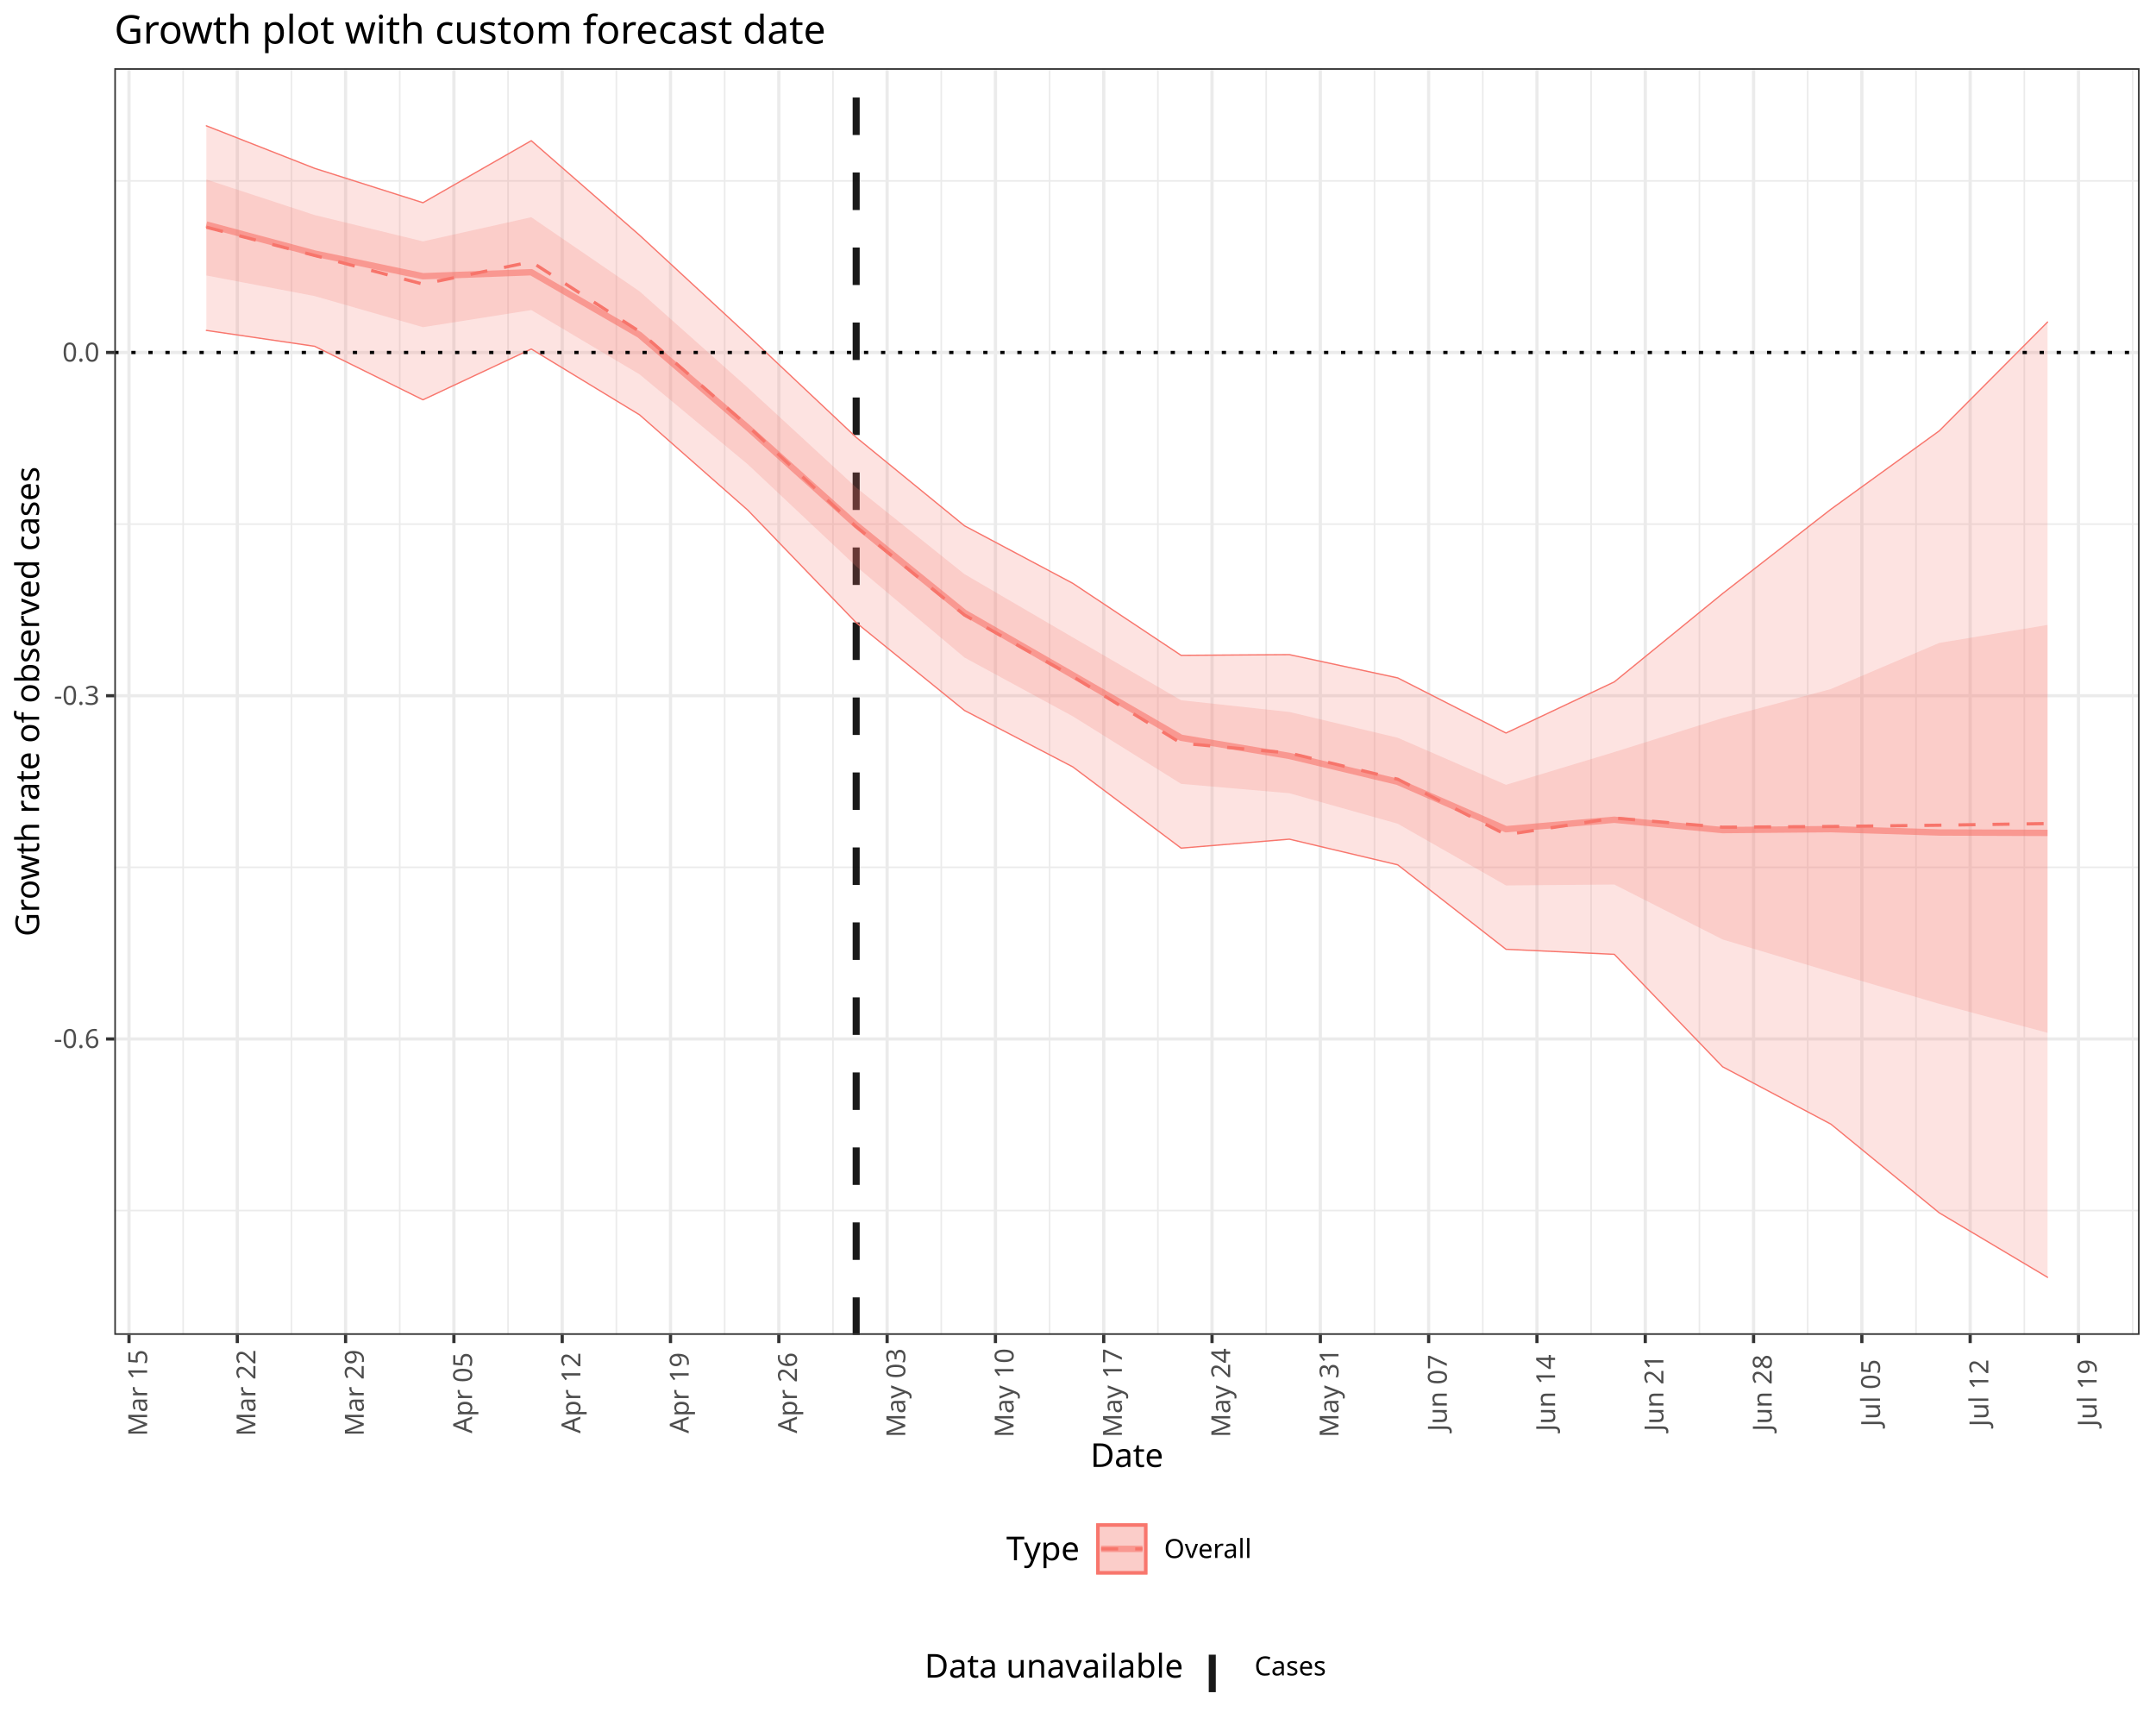
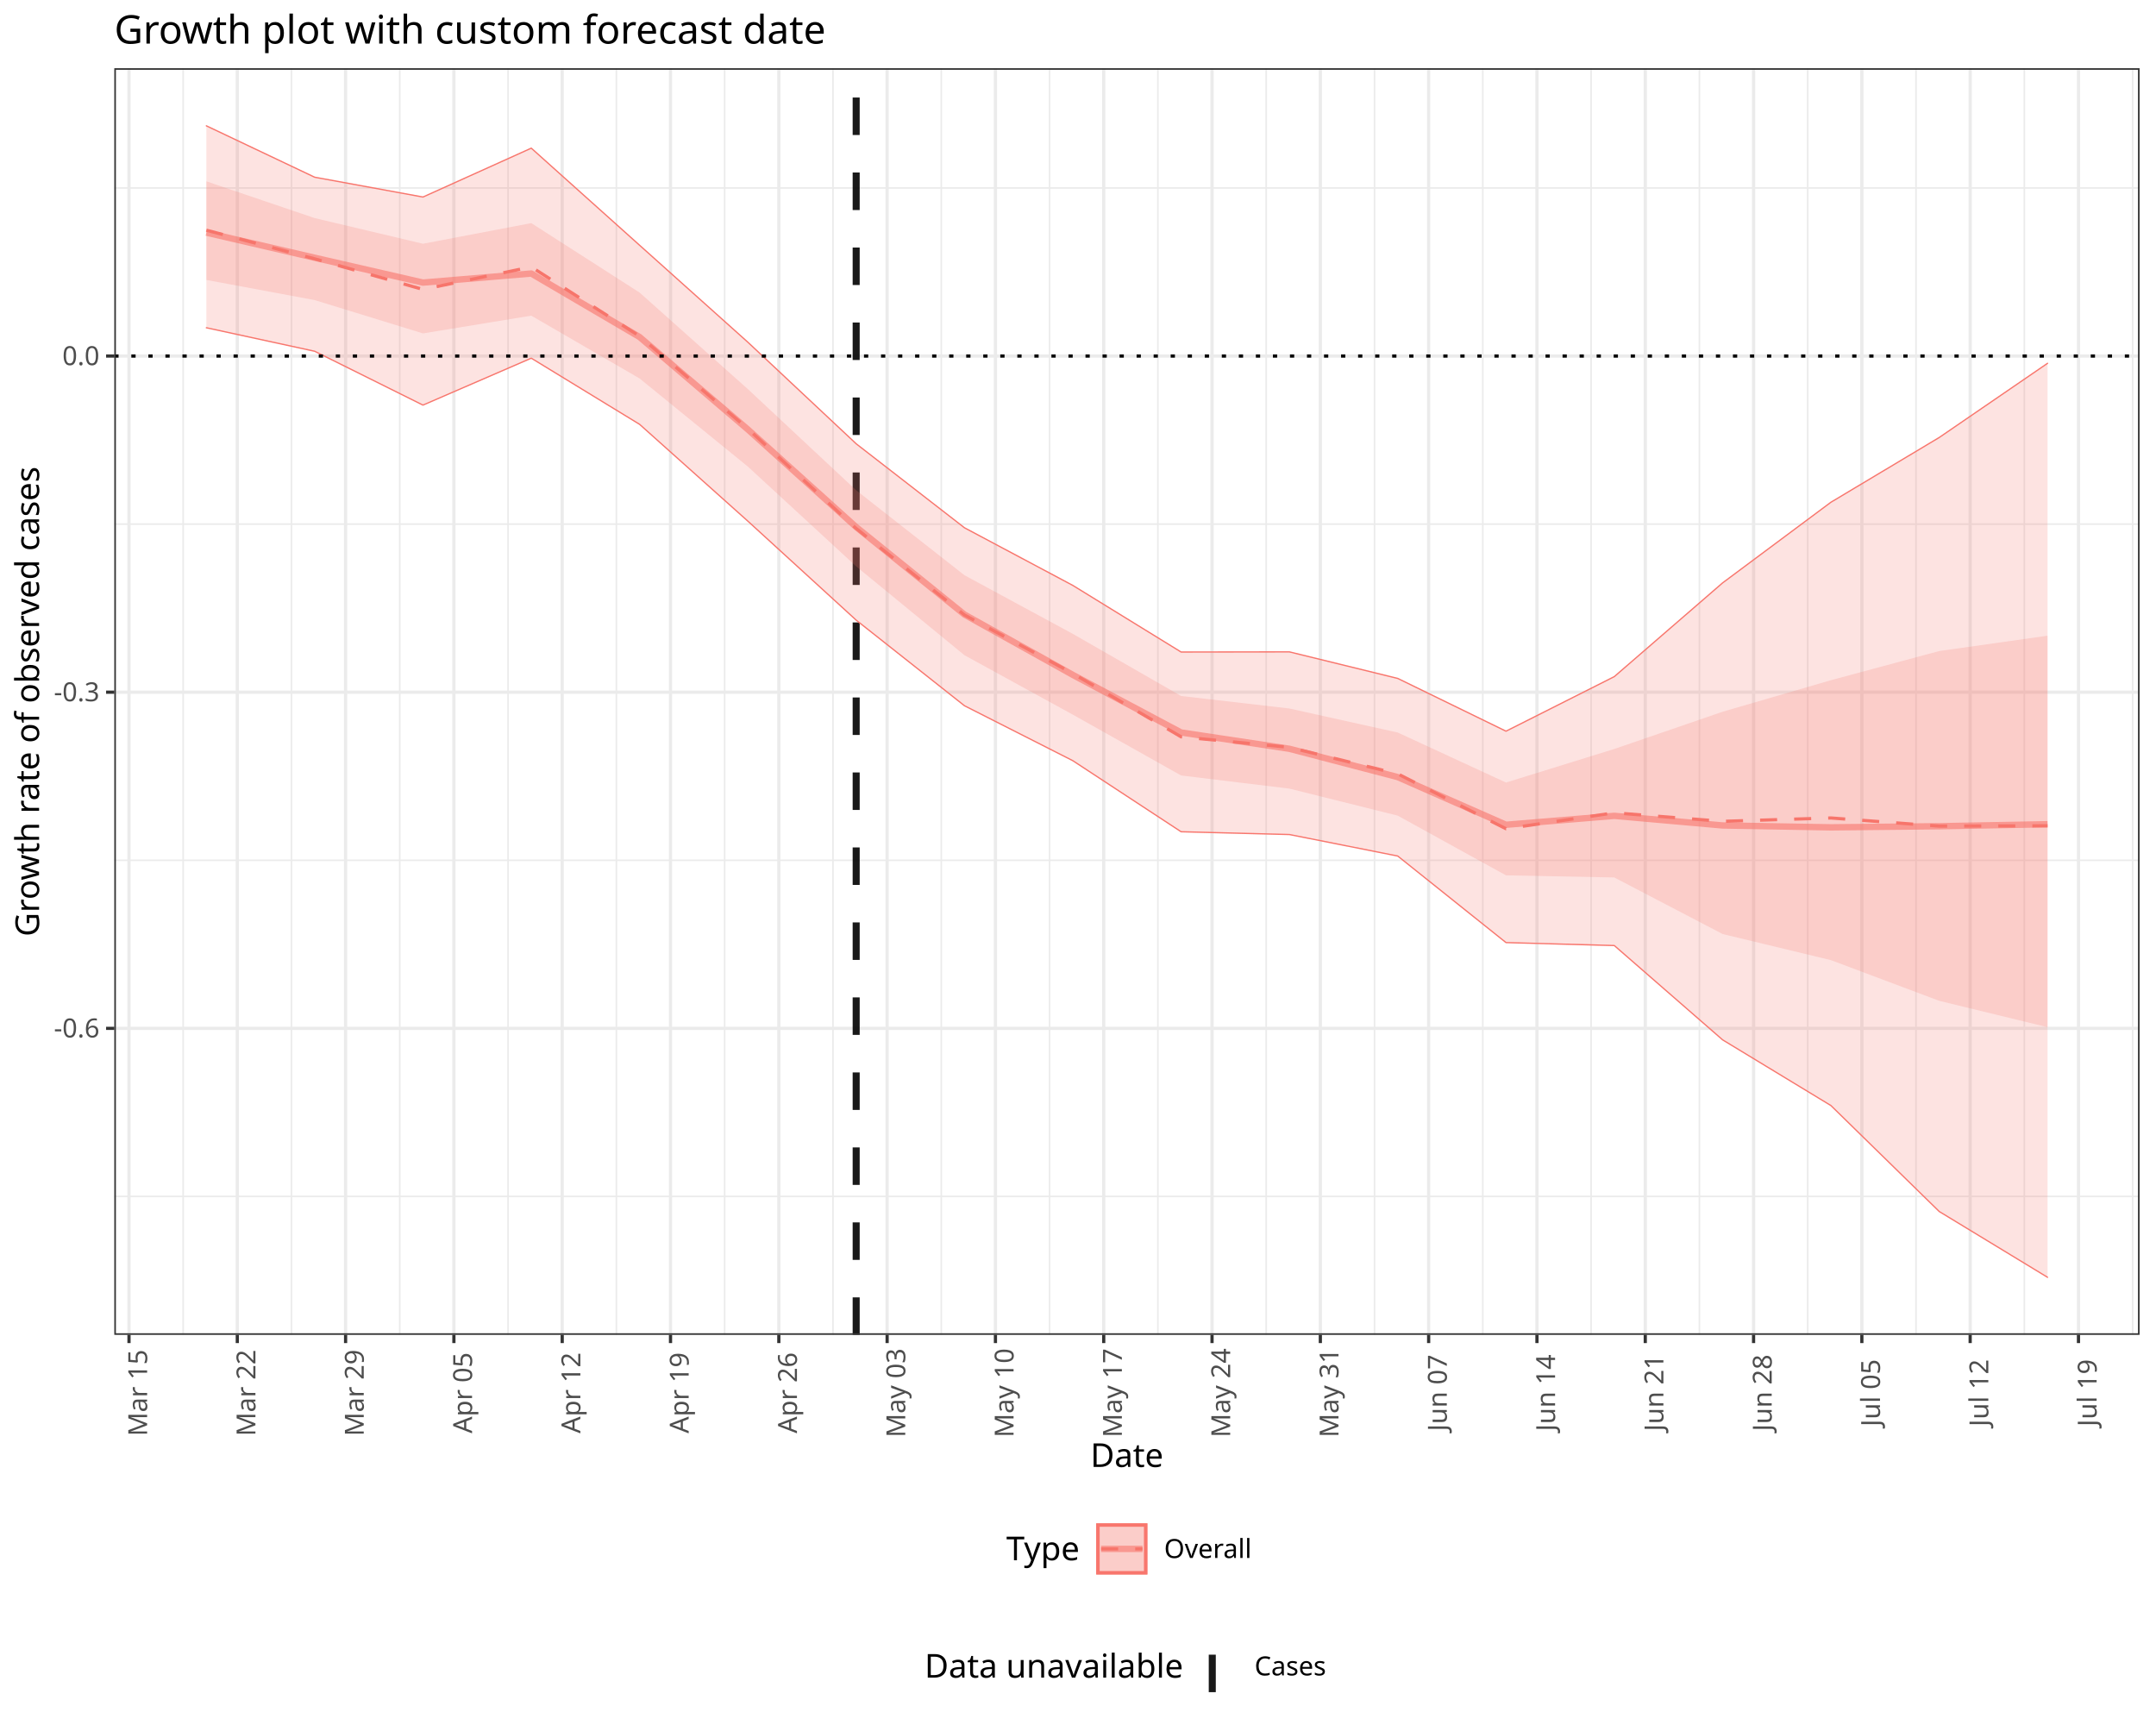
<svg xmlns="http://www.w3.org/2000/svg" class="svglite" data-engine-version="2.0" width="720.00pt" height="576.00pt" viewBox="0 0 720.00 576.00">
  <defs>
    <style type="text/css">
    .svglite line, .svglite polyline, .svglite polygon, .svglite path, .svglite rect, .svglite circle {
      fill: none;
      stroke: #000000;
      stroke-linecap: round;
      stroke-linejoin: round;
      stroke-miterlimit: 10.00;
    }
  </style>
  </defs>
  <rect width="100%" height="100%" style="stroke: none; fill: #FFFFFF;" />
  <defs>
    <clipPath id="cpMC4wMHw3MjAuMDB8MC4wMHw1NzYuMDA=">
      <rect x="0.00" y="0.00" width="720.00" height="576.00" />
    </clipPath>
  </defs>
  <g clip-path="url(#cpMC4wMHw3MjAuMDB8MC4wMHw1NzYuMDA=)">
    <rect x="0.00" y="0.00" width="720.00" height="576.00" style="stroke-width: 1.07; stroke: #FFFFFF; fill: #FFFFFF;" />
  </g>
  <defs>
    <clipPath id="cpMzguMTd8NzE0LjUyfDIyLjc4fDQ0NS43Mw==">
      <rect x="38.17" y="22.78" width="676.35" height="422.95" />
    </clipPath>
  </defs>
  <g clip-path="url(#cpMzguMTd8NzE0LjUyfDIyLjc4fDQ0NS43Mw==)">
    <rect x="38.17" y="22.78" width="676.35" height="422.95" style="stroke-width: 1.07; stroke: none; fill: #FFFFFF;" />
-     <polyline points="38.17,404.22 714.52,404.22 " style="stroke-width: 0.53; stroke: #EBEBEB; stroke-linecap: butt;" />
-     <polyline points="38.17,289.61 714.52,289.61 " style="stroke-width: 0.53; stroke: #EBEBEB; stroke-linecap: butt;" />
+     <polyline points="38.17,399.50 714.52,399.50 " style="stroke-width: 0.53; stroke: #EBEBEB; stroke-linecap: butt;" />
+     <polyline points="38.17,287.26 714.52,287.26 " style="stroke-width: 0.53; stroke: #EBEBEB; stroke-linecap: butt;" />
    <polyline points="38.17,175.01 714.52,175.01 " style="stroke-width: 0.53; stroke: #EBEBEB; stroke-linecap: butt;" />
-     <polyline points="38.17,60.40 714.52,60.40 " style="stroke-width: 0.53; stroke: #EBEBEB; stroke-linecap: butt;" />
+     <polyline points="38.17,62.77 714.52,62.77 " style="stroke-width: 0.53; stroke: #EBEBEB; stroke-linecap: butt;" />
    <polyline points="61.16,445.73 61.16,22.78 " style="stroke-width: 0.53; stroke: #EBEBEB; stroke-linecap: butt;" />
    <polyline points="97.33,445.73 97.33,22.78 " style="stroke-width: 0.53; stroke: #EBEBEB; stroke-linecap: butt;" />
    <polyline points="133.50,445.73 133.50,22.78 " style="stroke-width: 0.53; stroke: #EBEBEB; stroke-linecap: butt;" />
    <polyline points="169.67,445.73 169.67,22.78 " style="stroke-width: 0.53; stroke: #EBEBEB; stroke-linecap: butt;" />
    <polyline points="205.84,445.73 205.84,22.78 " style="stroke-width: 0.53; stroke: #EBEBEB; stroke-linecap: butt;" />
    <polyline points="242.00,445.73 242.00,22.78 " style="stroke-width: 0.53; stroke: #EBEBEB; stroke-linecap: butt;" />
    <polyline points="278.17,445.73 278.17,22.78 " style="stroke-width: 0.53; stroke: #EBEBEB; stroke-linecap: butt;" />
    <polyline points="314.34,445.73 314.34,22.78 " style="stroke-width: 0.53; stroke: #EBEBEB; stroke-linecap: butt;" />
    <polyline points="350.51,445.73 350.51,22.78 " style="stroke-width: 0.53; stroke: #EBEBEB; stroke-linecap: butt;" />
    <polyline points="386.68,445.73 386.68,22.78 " style="stroke-width: 0.53; stroke: #EBEBEB; stroke-linecap: butt;" />
    <polyline points="422.85,445.73 422.85,22.78 " style="stroke-width: 0.53; stroke: #EBEBEB; stroke-linecap: butt;" />
    <polyline points="459.02,445.73 459.02,22.78 " style="stroke-width: 0.53; stroke: #EBEBEB; stroke-linecap: butt;" />
    <polyline points="495.18,445.73 495.18,22.78 " style="stroke-width: 0.53; stroke: #EBEBEB; stroke-linecap: butt;" />
    <polyline points="531.35,445.73 531.35,22.78 " style="stroke-width: 0.53; stroke: #EBEBEB; stroke-linecap: butt;" />
    <polyline points="567.52,445.73 567.52,22.78 " style="stroke-width: 0.53; stroke: #EBEBEB; stroke-linecap: butt;" />
    <polyline points="603.69,445.73 603.69,22.78 " style="stroke-width: 0.53; stroke: #EBEBEB; stroke-linecap: butt;" />
    <polyline points="639.86,445.73 639.86,22.78 " style="stroke-width: 0.53; stroke: #EBEBEB; stroke-linecap: butt;" />
    <polyline points="676.03,445.73 676.03,22.78 " style="stroke-width: 0.53; stroke: #EBEBEB; stroke-linecap: butt;" />
    <polyline points="712.20,445.73 712.20,22.78 " style="stroke-width: 0.53; stroke: #EBEBEB; stroke-linecap: butt;" />
-     <polyline points="38.17,346.92 714.52,346.92 " style="stroke-width: 1.07; stroke: #EBEBEB; stroke-linecap: butt;" />
-     <polyline points="38.17,232.31 714.52,232.31 " style="stroke-width: 1.07; stroke: #EBEBEB; stroke-linecap: butt;" />
-     <polyline points="38.17,117.70 714.52,117.70 " style="stroke-width: 1.07; stroke: #EBEBEB; stroke-linecap: butt;" />
+     <polyline points="38.17,343.38 714.52,343.38 " style="stroke-width: 1.07; stroke: #EBEBEB; stroke-linecap: butt;" />
+     <polyline points="38.17,231.13 714.52,231.13 " style="stroke-width: 1.07; stroke: #EBEBEB; stroke-linecap: butt;" />
+     <polyline points="38.17,118.89 714.52,118.89 " style="stroke-width: 1.07; stroke: #EBEBEB; stroke-linecap: butt;" />
    <polyline points="43.08,445.73 43.08,22.78 " style="stroke-width: 1.07; stroke: #EBEBEB; stroke-linecap: butt;" />
    <polyline points="79.25,445.73 79.25,22.78 " style="stroke-width: 1.07; stroke: #EBEBEB; stroke-linecap: butt;" />
    <polyline points="115.41,445.73 115.41,22.78 " style="stroke-width: 1.07; stroke: #EBEBEB; stroke-linecap: butt;" />
    <polyline points="151.58,445.73 151.58,22.78 " style="stroke-width: 1.07; stroke: #EBEBEB; stroke-linecap: butt;" />
    <polyline points="187.75,445.73 187.75,22.78 " style="stroke-width: 1.07; stroke: #EBEBEB; stroke-linecap: butt;" />
    <polyline points="223.92,445.73 223.92,22.78 " style="stroke-width: 1.07; stroke: #EBEBEB; stroke-linecap: butt;" />
    <polyline points="260.09,445.73 260.09,22.78 " style="stroke-width: 1.07; stroke: #EBEBEB; stroke-linecap: butt;" />
    <polyline points="296.26,445.73 296.26,22.78 " style="stroke-width: 1.07; stroke: #EBEBEB; stroke-linecap: butt;" />
    <polyline points="332.43,445.73 332.43,22.78 " style="stroke-width: 1.07; stroke: #EBEBEB; stroke-linecap: butt;" />
    <polyline points="368.59,445.73 368.59,22.78 " style="stroke-width: 1.07; stroke: #EBEBEB; stroke-linecap: butt;" />
    <polyline points="404.76,445.73 404.76,22.78 " style="stroke-width: 1.07; stroke: #EBEBEB; stroke-linecap: butt;" />
    <polyline points="440.93,445.73 440.93,22.78 " style="stroke-width: 1.07; stroke: #EBEBEB; stroke-linecap: butt;" />
    <polyline points="477.10,445.73 477.10,22.78 " style="stroke-width: 1.07; stroke: #EBEBEB; stroke-linecap: butt;" />
    <polyline points="513.27,445.73 513.27,22.78 " style="stroke-width: 1.07; stroke: #EBEBEB; stroke-linecap: butt;" />
    <polyline points="549.44,445.73 549.44,22.78 " style="stroke-width: 1.07; stroke: #EBEBEB; stroke-linecap: butt;" />
    <polyline points="585.61,445.73 585.61,22.78 " style="stroke-width: 1.07; stroke: #EBEBEB; stroke-linecap: butt;" />
    <polyline points="621.77,445.73 621.77,22.78 " style="stroke-width: 1.07; stroke: #EBEBEB; stroke-linecap: butt;" />
    <polyline points="657.94,445.73 657.94,22.78 " style="stroke-width: 1.07; stroke: #EBEBEB; stroke-linecap: butt;" />
    <polyline points="694.11,445.73 694.11,22.78 " style="stroke-width: 1.07; stroke: #EBEBEB; stroke-linecap: butt;" />
    <line x1="285.92" y1="445.73" x2="285.92" y2="22.78" style="stroke-width: 2.35; stroke: #000000; stroke-opacity: 0.90; stroke-dasharray: 12.52,12.52; stroke-linecap: butt;" />
-     <polyline points="68.91,74.97 105.08,84.66 141.25,92.24 177.42,90.90 213.59,111.82 249.75,142.81 285.92,175.29 322.09,204.62 358.26,225.43 394.43,246.35 430.60,252.42 466.77,261.06 502.93,276.89 539.10,273.72 575.27,277.18 611.44,276.86 647.61,277.98 683.78,278.12 " style="stroke-width: 2.13; stroke: #F8766D; stroke-opacity: 0.60; stroke-linecap: butt;" />
-     <polyline points="68.91,75.86 105.08,85.30 141.25,94.87 177.42,87.42 213.59,110.72 249.75,142.26 285.92,175.86 322.09,205.36 358.26,225.87 394.43,248.15 430.60,251.45 466.77,260.19 502.93,278.72 539.10,273.15 575.27,276.22 611.44,275.98 647.61,275.55 683.78,275.00 " style="stroke-width: 1.07; stroke: #F8766D; stroke-dasharray: 5.69,5.69; stroke-linecap: butt;" />
-     <polygon points="68.91,42.01 105.08,56.21 141.25,67.69 177.42,46.98 213.59,78.55 249.75,111.97 285.92,146.04 322.09,175.57 358.26,194.78 394.43,218.83 430.60,218.59 466.77,226.36 502.93,244.77 539.10,227.69 575.27,198.20 611.44,170.04 647.61,143.88 683.78,107.54 683.78,426.51 647.61,404.98 611.44,375.37 575.27,356.21 539.10,318.66 502.93,316.98 466.77,288.78 430.60,280.21 394.43,283.20 358.26,256.07 322.09,237.23 285.92,207.91 249.75,170.37 213.59,138.52 177.42,116.54 141.25,133.50 105.08,115.63 68.91,110.33 " style="stroke-width: 0.00; stroke: none; fill: #F8766D; fill-opacity: 0.20;" />
-     <polyline points="68.91,42.01 105.08,56.21 141.25,67.69 177.42,46.98 213.59,78.55 249.75,111.97 285.92,146.04 322.09,175.57 358.26,194.78 394.43,218.83 430.60,218.59 466.77,226.36 502.93,244.77 539.10,227.69 575.27,198.20 611.44,170.04 647.61,143.88 683.78,107.54 " style="stroke-width: 0.43; stroke: #F8766D;" />
-     <polyline points="683.78,426.51 647.61,404.98 611.44,375.37 575.27,356.21 539.10,318.66 502.93,316.98 466.77,288.78 430.60,280.21 394.43,283.20 358.26,256.07 322.09,237.23 285.92,207.91 249.75,170.37 213.59,138.52 177.42,116.54 141.25,133.50 105.08,115.63 68.91,110.33 " style="stroke-width: 0.43; stroke: #F8766D;" />
-     <polygon points="68.91,59.94 105.08,71.81 141.25,80.60 177.42,72.53 213.59,97.29 249.75,129.47 285.92,162.79 322.09,191.71 358.26,212.83 394.43,233.82 430.60,237.74 466.77,246.35 502.93,262.06 539.10,251.12 575.27,239.76 611.44,230.07 647.61,214.68 683.78,208.67 683.78,344.86 647.61,335.20 611.44,324.55 575.27,313.70 539.10,295.35 502.93,295.66 466.77,275.05 430.60,264.87 394.43,261.74 358.26,239.18 322.09,219.56 285.92,189.10 249.75,155.07 213.59,125.00 177.42,103.53 141.25,109.25 105.08,98.86 68.91,91.98 " style="stroke-width: 0.00; stroke: none; fill: #F8766D; fill-opacity: 0.20;" />
-     <polyline points="68.91,59.94 105.08,71.81 141.25,80.60 177.42,72.53 213.59,97.29 249.75,129.47 285.92,162.79 322.09,191.71 358.26,212.83 394.43,233.82 430.60,237.74 466.77,246.35 502.93,262.06 539.10,251.12 575.27,239.76 611.44,230.07 647.61,214.68 683.78,208.67 " style="stroke-width: 1.07; stroke: none;" />
-     <polyline points="683.78,344.86 647.61,335.20 611.44,324.55 575.27,313.70 539.10,295.35 502.93,295.66 466.77,275.05 430.60,264.87 394.43,261.74 358.26,239.18 322.09,219.56 285.92,189.10 249.75,155.07 213.59,125.00 177.42,103.53 141.25,109.25 105.08,98.86 68.91,91.98 " style="stroke-width: 1.07; stroke: none;" />
-     <line x1="38.17" y1="117.70" x2="714.52" y2="117.70" style="stroke-width: 1.07; stroke-dasharray: 1.42,4.27; stroke-linecap: butt;" />
+     <polyline points="68.91,77.68 105.08,86.06 141.25,94.36 177.42,91.33 213.59,112.54 249.75,143.40 285.92,175.99 322.09,205.21 358.26,225.35 394.43,244.59 430.60,250.03 466.77,259.48 502.93,275.40 539.10,272.42 575.27,275.63 611.44,276.26 647.61,275.89 683.78,275.22 " style="stroke-width: 2.13; stroke: #F8766D; stroke-opacity: 0.60; stroke-linecap: butt;" />
+     <polyline points="68.91,76.86 105.08,86.42 141.25,96.64 177.42,89.13 213.59,112.26 249.75,143.19 285.92,176.46 322.09,205.35 358.26,224.87 394.43,246.04 430.60,249.55 466.77,258.40 502.93,276.73 539.10,271.41 575.27,274.26 611.44,273.13 647.61,275.85 683.78,275.75 " style="stroke-width: 1.07; stroke: #F8766D; stroke-dasharray: 5.69,5.69; stroke-linecap: butt;" />
+     <polygon points="68.91,42.01 105.08,59.17 141.25,65.79 177.42,49.47 213.59,81.89 249.75,114.27 285.92,148.18 322.09,176.23 358.26,195.47 394.43,217.72 430.60,217.67 466.77,226.53 502.93,244.15 539.10,225.93 575.27,194.63 611.44,167.70 647.61,146.08 683.78,121.31 683.78,426.51 647.61,404.54 611.44,369.16 575.27,347.22 539.10,315.73 502.93,314.74 466.77,285.84 430.60,278.66 394.43,277.73 358.26,254.00 322.09,235.66 285.92,207.07 249.75,174.02 213.59,141.69 177.42,119.60 141.25,135.27 105.08,117.29 68.91,109.44 " style="stroke-width: 0.00; stroke: none; fill: #F8766D; fill-opacity: 0.20;" />
+     <polyline points="68.91,42.01 105.08,59.17 141.25,65.79 177.42,49.47 213.59,81.89 249.75,114.27 285.92,148.18 322.09,176.23 358.26,195.47 394.43,217.72 430.60,217.67 466.77,226.53 502.93,244.15 539.10,225.93 575.27,194.63 611.44,167.70 647.61,146.08 683.78,121.31 " style="stroke-width: 0.43; stroke: #F8766D;" />
+     <polyline points="683.78,426.51 647.61,404.54 611.44,369.16 575.27,347.22 539.10,315.73 502.93,314.74 466.77,285.84 430.60,278.66 394.43,277.73 358.26,254.00 322.09,235.66 285.92,207.07 249.75,174.02 213.59,141.69 177.42,119.60 141.25,135.27 105.08,117.29 68.91,109.44 " style="stroke-width: 0.43; stroke: #F8766D;" />
+     <polygon points="68.91,60.55 105.08,72.82 141.25,81.39 177.42,74.50 213.59,97.69 249.75,129.93 285.92,163.71 322.09,192.08 358.26,211.65 394.43,232.40 430.60,236.58 466.77,244.60 502.93,261.30 539.10,250.09 575.27,237.66 611.44,227.13 647.61,217.39 683.78,212.27 683.78,342.99 647.61,334.19 611.44,320.60 575.27,311.88 539.10,293.00 502.93,292.29 466.77,272.35 430.60,263.33 394.43,258.94 358.26,238.62 322.09,218.79 285.92,189.12 249.75,155.80 213.59,126.37 177.42,105.40 141.25,111.33 105.08,100.20 68.91,93.47 " style="stroke-width: 0.00; stroke: none; fill: #F8766D; fill-opacity: 0.20;" />
+     <polyline points="68.91,60.55 105.08,72.82 141.25,81.39 177.42,74.50 213.59,97.69 249.75,129.93 285.92,163.71 322.09,192.08 358.26,211.65 394.43,232.40 430.60,236.58 466.77,244.60 502.93,261.30 539.10,250.09 575.27,237.66 611.44,227.13 647.61,217.39 683.78,212.27 " style="stroke-width: 1.07; stroke: none;" />
+     <polyline points="683.78,342.99 647.61,334.19 611.44,320.60 575.27,311.88 539.10,293.00 502.93,292.29 466.77,272.35 430.60,263.33 394.43,258.94 358.26,238.62 322.09,218.79 285.92,189.12 249.75,155.80 213.59,126.37 177.42,105.40 141.25,111.33 105.08,100.20 68.91,93.47 " style="stroke-width: 1.07; stroke: none;" />
+     <line x1="38.17" y1="118.89" x2="714.52" y2="118.89" style="stroke-width: 1.07; stroke-dasharray: 1.42,4.27; stroke-linecap: butt;" />
    <rect x="38.17" y="22.78" width="676.35" height="422.95" style="stroke-width: 1.07; stroke: #333333;" />
  </g>
  <g clip-path="url(#cpMC4wMHw3MjAuMDB8MC4wMHw1NzYuMDA=)">
-     <text x="33.24" y="349.94" text-anchor="end" style="font-size: 8.80px; fill: #4D4D4D; font-family: sans;" textLength="15.16px" lengthAdjust="spacingAndGlyphs">-0.6</text>
-     <text x="33.24" y="235.34" text-anchor="end" style="font-size: 8.80px; fill: #4D4D4D; font-family: sans;" textLength="15.16px" lengthAdjust="spacingAndGlyphs">-0.3</text>
-     <text x="33.24" y="120.73" text-anchor="end" style="font-size: 8.80px; fill: #4D4D4D; font-family: sans;" textLength="12.23px" lengthAdjust="spacingAndGlyphs">0.0</text>
-     <polyline points="35.43,346.92 38.17,346.92 " style="stroke-width: 1.07; stroke: #333333; stroke-linecap: butt;" />
-     <polyline points="35.43,232.31 38.17,232.31 " style="stroke-width: 1.07; stroke: #333333; stroke-linecap: butt;" />
-     <polyline points="35.43,117.70 38.17,117.70 " style="stroke-width: 1.07; stroke: #333333; stroke-linecap: butt;" />
+     <text x="33.24" y="346.41" text-anchor="end" style="font-size: 8.80px; fill: #4D4D4D; font-family: sans;" textLength="15.16px" lengthAdjust="spacingAndGlyphs">-0.6</text>
+     <text x="33.24" y="234.16" text-anchor="end" style="font-size: 8.80px; fill: #4D4D4D; font-family: sans;" textLength="15.16px" lengthAdjust="spacingAndGlyphs">-0.3</text>
+     <text x="33.24" y="121.92" text-anchor="end" style="font-size: 8.80px; fill: #4D4D4D; font-family: sans;" textLength="12.23px" lengthAdjust="spacingAndGlyphs">0.0</text>
+     <polyline points="35.43,343.38 38.17,343.38 " style="stroke-width: 1.07; stroke: #333333; stroke-linecap: butt;" />
+     <polyline points="35.43,231.13 38.17,231.13 " style="stroke-width: 1.07; stroke: #333333; stroke-linecap: butt;" />
+     <polyline points="35.43,118.89 38.17,118.89 " style="stroke-width: 1.07; stroke: #333333; stroke-linecap: butt;" />
    <polyline points="43.08,448.47 43.08,445.73 " style="stroke-width: 1.07; stroke: #333333; stroke-linecap: butt;" />
    <polyline points="79.25,448.47 79.25,445.73 " style="stroke-width: 1.07; stroke: #333333; stroke-linecap: butt;" />
    <polyline points="115.41,448.47 115.41,445.73 " style="stroke-width: 1.07; stroke: #333333; stroke-linecap: butt;" />
    <polyline points="151.58,448.47 151.58,445.73 " style="stroke-width: 1.07; stroke: #333333; stroke-linecap: butt;" />
    <polyline points="187.75,448.47 187.75,445.73 " style="stroke-width: 1.07; stroke: #333333; stroke-linecap: butt;" />
    <polyline points="223.92,448.47 223.92,445.73 " style="stroke-width: 1.07; stroke: #333333; stroke-linecap: butt;" />
    <polyline points="260.09,448.47 260.09,445.73 " style="stroke-width: 1.07; stroke: #333333; stroke-linecap: butt;" />
    <polyline points="296.26,448.47 296.26,445.73 " style="stroke-width: 1.07; stroke: #333333; stroke-linecap: butt;" />
    <polyline points="332.43,448.47 332.43,445.73 " style="stroke-width: 1.07; stroke: #333333; stroke-linecap: butt;" />
    <polyline points="368.59,448.47 368.59,445.73 " style="stroke-width: 1.07; stroke: #333333; stroke-linecap: butt;" />
    <polyline points="404.76,448.47 404.76,445.73 " style="stroke-width: 1.07; stroke: #333333; stroke-linecap: butt;" />
    <polyline points="440.93,448.47 440.93,445.73 " style="stroke-width: 1.07; stroke: #333333; stroke-linecap: butt;" />
    <polyline points="477.10,448.47 477.10,445.73 " style="stroke-width: 1.07; stroke: #333333; stroke-linecap: butt;" />
    <polyline points="513.27,448.47 513.27,445.73 " style="stroke-width: 1.07; stroke: #333333; stroke-linecap: butt;" />
    <polyline points="549.44,448.47 549.44,445.73 " style="stroke-width: 1.07; stroke: #333333; stroke-linecap: butt;" />
    <polyline points="585.61,448.47 585.61,445.73 " style="stroke-width: 1.07; stroke: #333333; stroke-linecap: butt;" />
    <polyline points="621.77,448.47 621.77,445.73 " style="stroke-width: 1.07; stroke: #333333; stroke-linecap: butt;" />
    <polyline points="657.94,448.47 657.94,445.73 " style="stroke-width: 1.07; stroke: #333333; stroke-linecap: butt;" />
    <polyline points="694.11,448.47 694.11,445.73 " style="stroke-width: 1.07; stroke: #333333; stroke-linecap: butt;" />
    <text transform="translate(49.13,465.10) rotate(-90)" text-anchor="middle" style="font-size: 8.80px; fill: #4D4D4D; font-family: sans;" textLength="27.39px" lengthAdjust="spacingAndGlyphs">Mar 15</text>
    <text transform="translate(85.30,465.10) rotate(-90)" text-anchor="middle" style="font-size: 8.80px; fill: #4D4D4D; font-family: sans;" textLength="27.39px" lengthAdjust="spacingAndGlyphs">Mar 22</text>
    <text transform="translate(121.47,465.10) rotate(-90)" text-anchor="middle" style="font-size: 8.80px; fill: #4D4D4D; font-family: sans;" textLength="27.39px" lengthAdjust="spacingAndGlyphs">Mar 29</text>
    <text transform="translate(157.64,465.10) rotate(-90)" text-anchor="middle" style="font-size: 8.80px; fill: #4D4D4D; font-family: sans;" textLength="25.93px" lengthAdjust="spacingAndGlyphs">Apr 05</text>
    <text transform="translate(193.81,465.10) rotate(-90)" text-anchor="middle" style="font-size: 8.80px; fill: #4D4D4D; font-family: sans;" textLength="25.93px" lengthAdjust="spacingAndGlyphs">Apr 12</text>
    <text transform="translate(229.98,465.10) rotate(-90)" text-anchor="middle" style="font-size: 8.80px; fill: #4D4D4D; font-family: sans;" textLength="25.93px" lengthAdjust="spacingAndGlyphs">Apr 19</text>
    <text transform="translate(266.14,465.10) rotate(-90)" text-anchor="middle" style="font-size: 8.80px; fill: #4D4D4D; font-family: sans;" textLength="25.93px" lengthAdjust="spacingAndGlyphs">Apr 26</text>
    <text transform="translate(302.31,465.10) rotate(-90)" text-anchor="middle" style="font-size: 8.80px; fill: #4D4D4D; font-family: sans;" textLength="28.87px" lengthAdjust="spacingAndGlyphs">May 03</text>
    <text transform="translate(338.48,465.10) rotate(-90)" text-anchor="middle" style="font-size: 8.80px; fill: #4D4D4D; font-family: sans;" textLength="28.87px" lengthAdjust="spacingAndGlyphs">May 10</text>
    <text transform="translate(374.65,465.10) rotate(-90)" text-anchor="middle" style="font-size: 8.80px; fill: #4D4D4D; font-family: sans;" textLength="28.87px" lengthAdjust="spacingAndGlyphs">May 17</text>
    <text transform="translate(410.82,465.10) rotate(-90)" text-anchor="middle" style="font-size: 8.80px; fill: #4D4D4D; font-family: sans;" textLength="28.87px" lengthAdjust="spacingAndGlyphs">May 24</text>
    <text transform="translate(446.99,465.10) rotate(-90)" text-anchor="middle" style="font-size: 8.80px; fill: #4D4D4D; font-family: sans;" textLength="28.87px" lengthAdjust="spacingAndGlyphs">May 31</text>
    <text transform="translate(483.16,465.10) rotate(-90)" text-anchor="middle" style="font-size: 8.80px; fill: #4D4D4D; font-family: sans;" textLength="26.43px" lengthAdjust="spacingAndGlyphs">Jun 07</text>
    <text transform="translate(519.32,465.10) rotate(-90)" text-anchor="middle" style="font-size: 8.80px; fill: #4D4D4D; font-family: sans;" textLength="26.43px" lengthAdjust="spacingAndGlyphs">Jun 14</text>
    <text transform="translate(555.49,465.10) rotate(-90)" text-anchor="middle" style="font-size: 8.80px; fill: #4D4D4D; font-family: sans;" textLength="26.43px" lengthAdjust="spacingAndGlyphs">Jun 21</text>
    <text transform="translate(591.66,465.10) rotate(-90)" text-anchor="middle" style="font-size: 8.80px; fill: #4D4D4D; font-family: sans;" textLength="26.43px" lengthAdjust="spacingAndGlyphs">Jun 28</text>
    <text transform="translate(627.83,465.10) rotate(-90)" text-anchor="middle" style="font-size: 8.80px; fill: #4D4D4D; font-family: sans;" textLength="23.49px" lengthAdjust="spacingAndGlyphs">Jul 05</text>
    <text transform="translate(664.00,465.10) rotate(-90)" text-anchor="middle" style="font-size: 8.80px; fill: #4D4D4D; font-family: sans;" textLength="23.49px" lengthAdjust="spacingAndGlyphs">Jul 12</text>
    <text transform="translate(700.17,465.10) rotate(-90)" text-anchor="middle" style="font-size: 8.80px; fill: #4D4D4D; font-family: sans;" textLength="23.49px" lengthAdjust="spacingAndGlyphs">Jul 19</text>
    <text x="376.34" y="489.84" text-anchor="middle" style="font-size: 11.00px; font-family: sans;" textLength="23.24px" lengthAdjust="spacingAndGlyphs">Date</text>
    <text transform="translate(13.05,234.26) rotate(-90)" text-anchor="middle" style="font-size: 11.00px; font-family: sans;" textLength="149.83px" lengthAdjust="spacingAndGlyphs">Growth rate of observed cases</text>
    <rect x="330.58" y="503.08" width="91.54" height="28.24" style="stroke-width: 1.07; stroke: none; fill: #FFFFFF;" />
    <text x="336.06" y="520.99" style="font-size: 11.00px; font-family: sans;" textLength="24.46px" lengthAdjust="spacingAndGlyphs">Type</text>
    <rect x="366.00" y="508.56" width="17.28" height="17.28" style="stroke-width: 1.07; stroke: none; fill: #FFFFFF;" />
    <line x1="367.72" y1="517.20" x2="381.55" y2="517.20" style="stroke-width: 2.13; stroke: #F8766D; stroke-opacity: 0.60; stroke-linecap: butt;" />
    <line x1="367.72" y1="517.20" x2="381.55" y2="517.20" style="stroke-width: 1.07; stroke: #F8766D; stroke-dasharray: 5.69,5.69; stroke-linecap: butt;" />
    <rect x="366.28" y="508.85" width="16.71" height="16.71" style="stroke-width: 0.43; stroke: #F8766D; stroke-linecap: square; stroke-linejoin: miter; fill: #F8766D; fill-opacity: 0.20;" />
    <rect x="366.70" y="509.27" width="15.86" height="15.86" style="stroke-width: 1.07; stroke: #F8766D; stroke-linecap: square; stroke-linejoin: miter; fill: #F8766D; fill-opacity: 0.20;" />
    <text x="388.75" y="520.23" style="font-size: 8.80px; font-family: sans;" textLength="27.88px" lengthAdjust="spacingAndGlyphs">Overall</text>
    <rect x="303.29" y="542.28" width="146.10" height="28.24" style="stroke-width: 1.07; stroke: none; fill: #FFFFFF;" />
    <text x="308.77" y="560.19" style="font-size: 11.00px; font-family: sans;" textLength="81.95px" lengthAdjust="spacingAndGlyphs">Data unavailable</text>
    <rect x="396.20" y="547.76" width="17.28" height="17.28" style="stroke-width: 1.07; stroke: none; fill: #FFFFFF;" />
    <line x1="404.84" y1="565.04" x2="404.84" y2="547.76" style="stroke-width: 2.35; stroke: #000000; stroke-opacity: 0.90; stroke-dasharray: 12.52,12.52; stroke-linecap: butt;" />
    <text x="418.96" y="559.43" style="font-size: 8.80px; font-family: sans;" textLength="24.95px" lengthAdjust="spacingAndGlyphs">Cases</text>
    <text x="38.17" y="14.56" style="font-size: 13.20px; font-family: sans;" textLength="220.87px" lengthAdjust="spacingAndGlyphs">Growth plot with custom forecast date</text>
  </g>
</svg>
